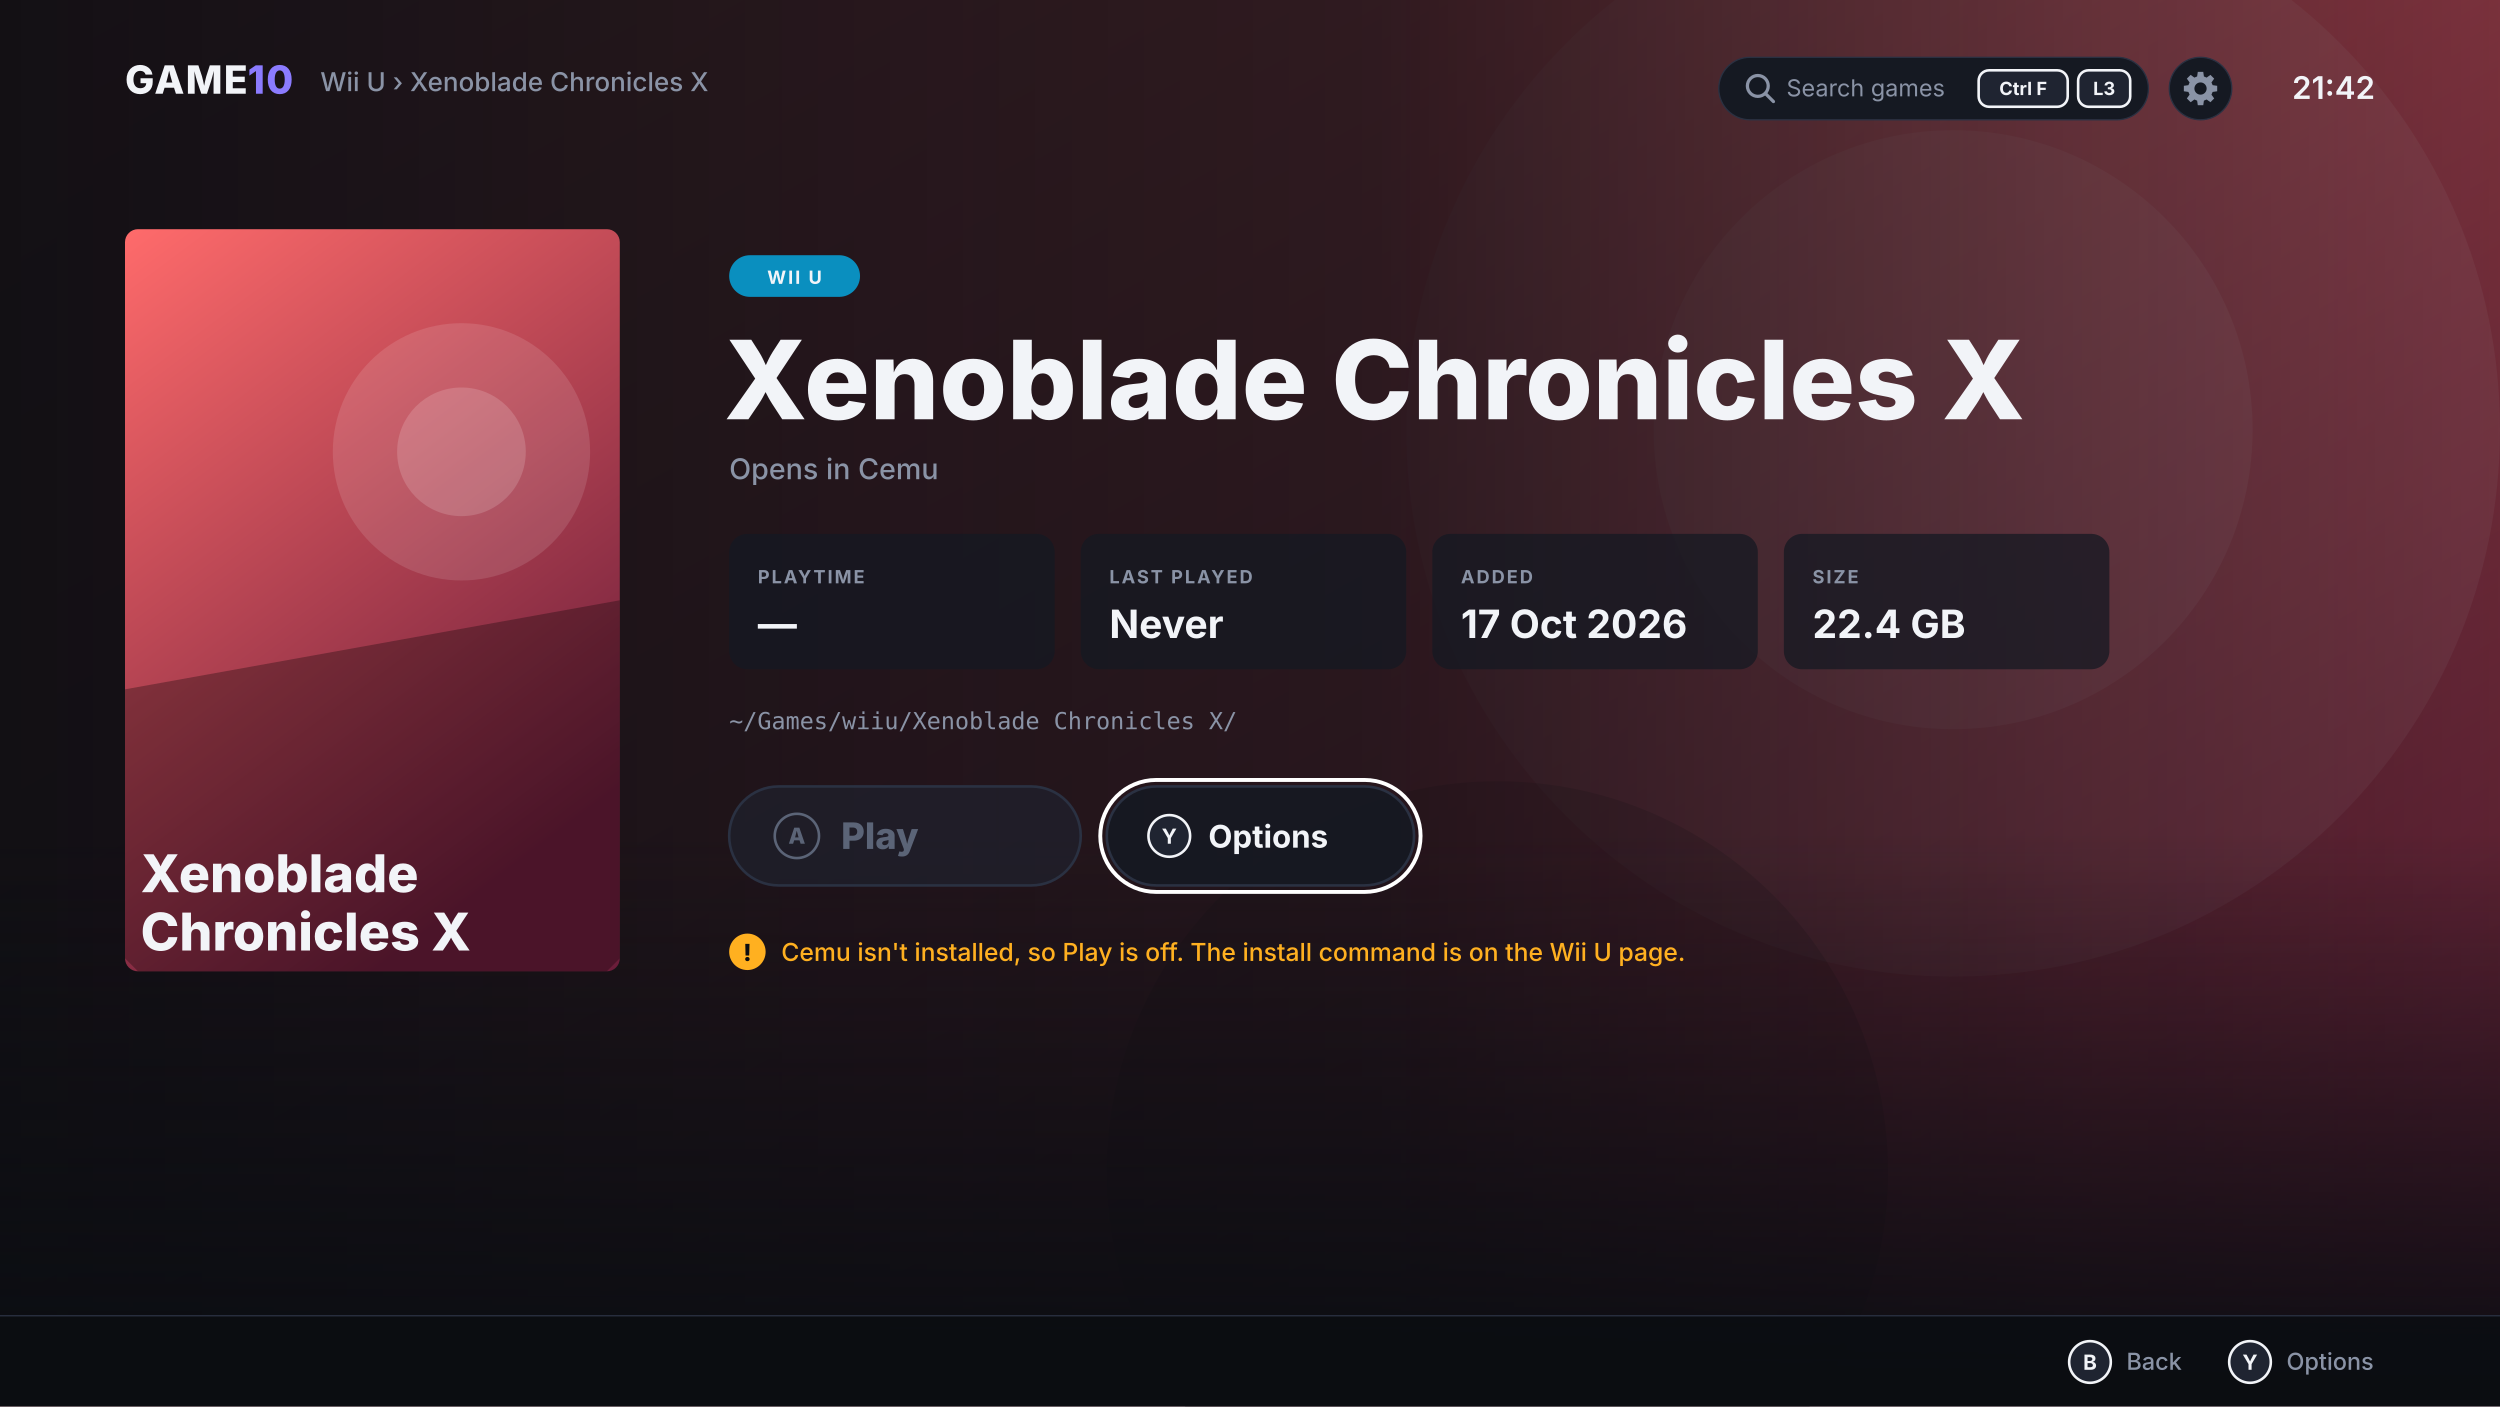
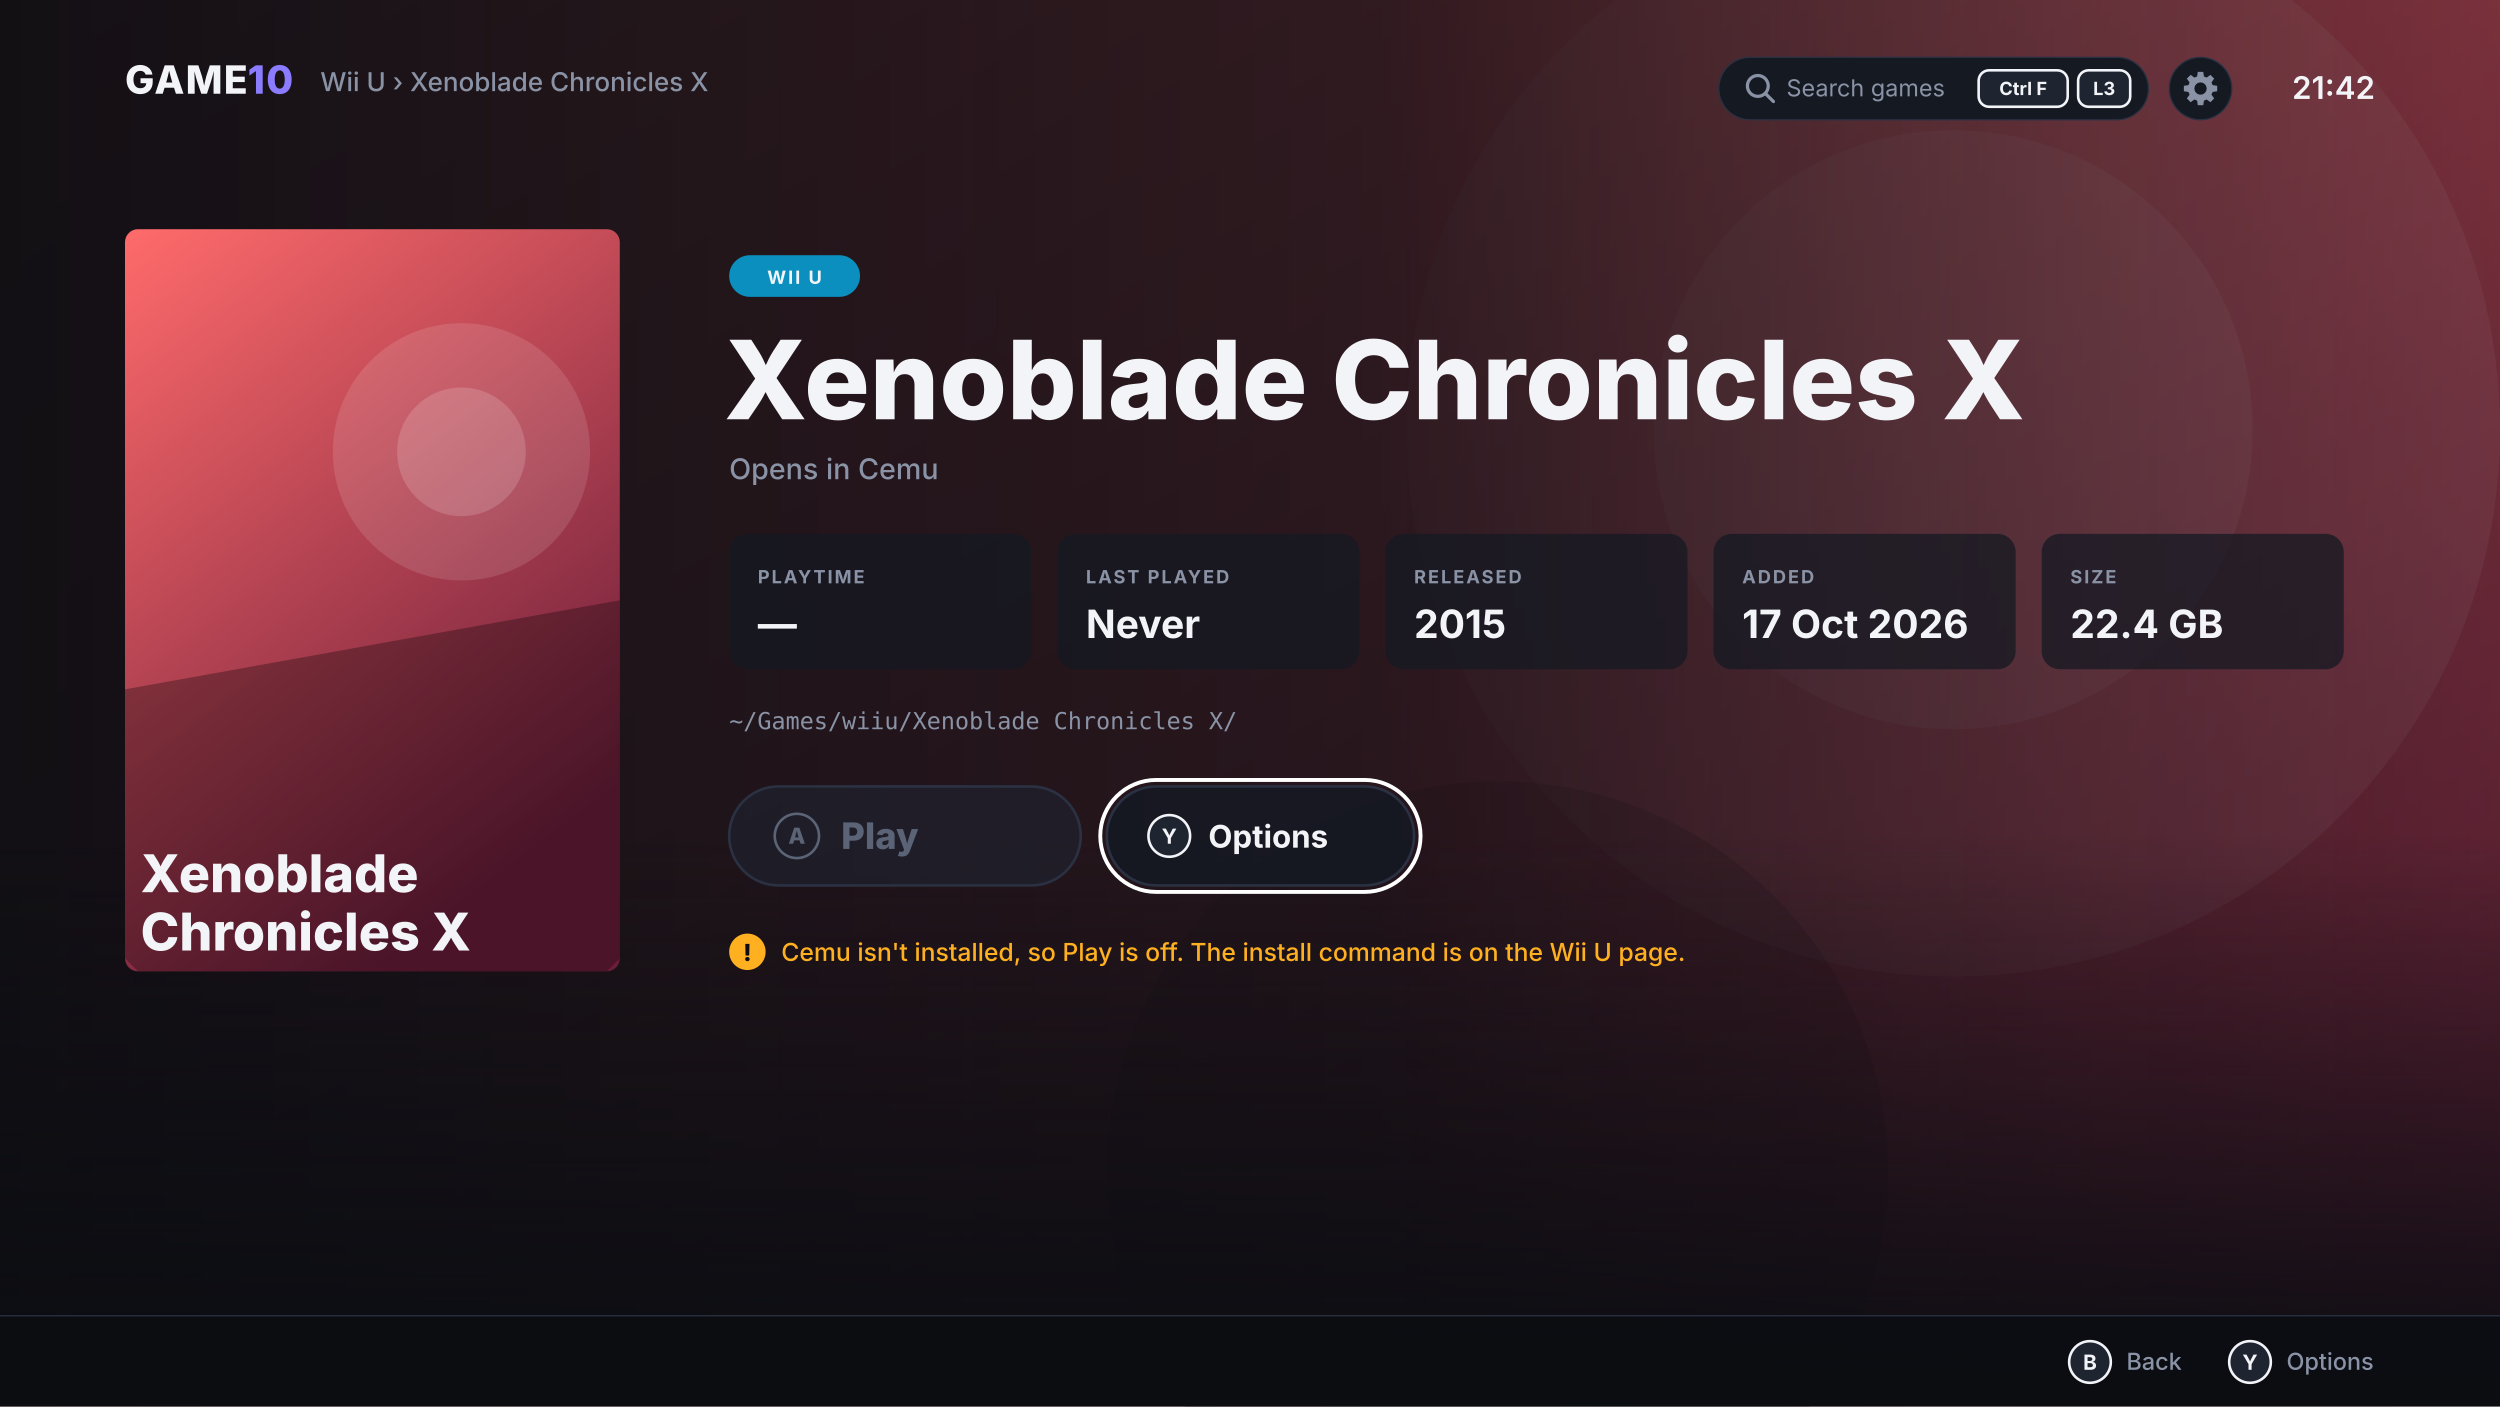
<svg xmlns="http://www.w3.org/2000/svg" width="1920" height="1080" viewBox="0 0 1920 1080">
  <defs>
    <linearGradient id="lg1" x1="0" y1="0" x2="1" y2="1">
      <stop offset="0" stop-color="#FF6B6B" stop-opacity="1" />
      <stop offset="1" stop-color="#6B1D3A" stop-opacity="1" />
    </linearGradient>
    <linearGradient id="lg2" x1="0" y1="0" x2="1" y2="0">
      <stop offset="0" stop-color="#0B0D12" stop-opacity="0.97" />
      <stop offset="0.55" stop-color="#0B0D12" stop-opacity="0.82" />
      <stop offset="1" stop-color="#0B0D12" stop-opacity="0.35" />
    </linearGradient>
    <linearGradient id="lg3" x1="0" y1="0" x2="0" y2="1">
      <stop offset="0" stop-color="#0B0D12" stop-opacity="0" />
      <stop offset="1" stop-color="#0B0D12" stop-opacity="1" />
    </linearGradient>
    <linearGradient id="lg4" x1="0" y1="0" x2="0.5" y2="1">
      <stop offset="0" stop-color="#FF6B6B" stop-opacity="1" />
      <stop offset="1" stop-color="#6B1D3A" stop-opacity="1" />
    </linearGradient>
  </defs>
  <rect x="0.0" y="0.0" width="1920.0" height="1080.0" rx="0" fill="url(#lg1)" fill-opacity="1" />
  <circle cx="1500.0" cy="330.0" r="420.0" fill="#FFFFFF" fill-opacity="0.08" />
  <circle cx="1500.0" cy="330.0" r="230.0" fill="#FFFFFF" fill-opacity="0.08" />
  <circle cx="1150.0" cy="900.0" r="300.0" fill="#000000" fill-opacity="0.15" />
  <rect x="0.0" y="0.0" width="1920.0" height="1080.0" rx="0" fill="url(#lg2)" fill-opacity="1" />
  <rect x="0.0" y="640.0" width="1920.0" height="440.0" rx="0" fill="url(#lg3)" fill-opacity="1" />
  <text x="96" y="72" font-family="Inter, 'Helvetica Neue', Arial, sans-serif" font-size="30" font-weight="800" fill="#F2F4F8" letter-spacing="1">GAME<tspan fill="#8B7BFF">10</tspan>
  </text>
  <text x="246.0" y="70.0" font-family="Inter, 'Helvetica Neue', Arial, sans-serif" font-size="20" font-weight="500" fill="#8A93A6" fill-opacity="1" text-anchor="start" letter-spacing="0">Wii U   ›   Xenoblade Chronicles X</text>
  <text x="1824.0" y="76.0" font-family="Inter, 'Helvetica Neue', Arial, sans-serif" font-size="24" font-weight="600" fill="#F2F4F8" fill-opacity="1" text-anchor="end" letter-spacing="0">21:42</text>
  <rect x="1320.0" y="44.0" width="330.0" height="48.0" rx="24" fill="#151922" fill-opacity="1" stroke="#2A3142" stroke-width="1" />
  <circle cx="1350.0" cy="66.0" r="8.0" fill="none" fill-opacity="1" stroke="#8A93A6" stroke-width="2.5" />
  <line x1="1356" y1="72" x2="1362" y2="78" stroke="#8A93A6" stroke-width="2.5" stroke-linecap="round" />
  <text x="1372.0" y="74.0" font-family="Inter, 'Helvetica Neue', Arial, sans-serif" font-size="18" font-weight="400" fill="#8A93A6" fill-opacity="1" text-anchor="start" letter-spacing="0">Search games</text>
  <rect x="1596.0" y="54.0" width="40.0" height="28.0" rx="8" fill="#1F2431" fill-opacity="1" stroke="#F2F4F8" stroke-width="2" />
  <text x="1616.0" y="73.0" font-family="Inter, 'Helvetica Neue', Arial, sans-serif" font-size="14" font-weight="700" fill="#F2F4F8" fill-opacity="1" text-anchor="middle" letter-spacing="0">L3</text>
  <rect x="1519.6" y="54.0" width="68.4" height="28.0" rx="8" fill="#1F2431" fill-opacity="1" stroke="#F2F4F8" stroke-width="2" />
  <text x="1553.8" y="73.0" font-family="Inter, 'Helvetica Neue', Arial, sans-serif" font-size="14" font-weight="700" fill="#F2F4F8" fill-opacity="1" text-anchor="middle" letter-spacing="0">Ctrl F</text>
  <circle cx="1690.0" cy="68.0" r="24.0" fill="#151922" fill-opacity="1" stroke="#2A3142" stroke-width="1" />
  <polygon points="1699.3,65.4 1702.8,65.9 1702.8,70.1 1699.3,70.6 1698.4,72.7 1700.5,75.6 1697.6,78.5 1694.7,76.4 1692.6,77.3 1692.1,80.8 1687.9,80.8 1687.4,77.3 1685.3,76.4 1682.4,78.5 1679.5,75.6 1681.6,72.7 1680.7,70.6 1677.2,70.1 1677.2,65.9 1680.7,65.4 1681.6,63.3 1679.5,60.4 1682.4,57.5 1685.3,59.6 1687.4,58.7 1687.9,55.2 1692.1,55.2 1692.6,58.7 1694.7,59.6 1697.6,57.5 1700.5,60.4 1698.4,63.3" fill="#8A93A6" />
  <circle cx="1690.0" cy="68.0" r="4.7" fill="#151922" fill-opacity="1" />
  <rect x="96.0" y="176.0" width="380.0" height="570.0" rx="10" fill="url(#lg4)" fill-opacity="1" />
  <circle cx="354.4" cy="347.0" r="98.8" fill="#FFFFFF" fill-opacity="0.12" />
  <circle cx="354.4" cy="347.0" r="49.4" fill="#FFFFFF" fill-opacity="0.16" />
  <polygon points="96,529.4 476,461.0 476,736.0 466,746.0 106,746.0 96,736.0" fill="#000000" fill-opacity=".3" />
  <text x="108.0" y="685.2" font-family="Inter, 'Helvetica Neue', Arial, sans-serif" font-size="40" font-weight="800" fill="#F2F4F8" fill-opacity="1" text-anchor="start" letter-spacing="0">Xenoblade</text>
  <text x="108.0" y="730.0" font-family="Inter, 'Helvetica Neue', Arial, sans-serif" font-size="40" font-weight="800" fill="#F2F4F8" fill-opacity="1" text-anchor="start" letter-spacing="0">Chronicles X</text>
  <rect x="560.0" y="196.0" width="100.5" height="32.0" rx="16" fill="#0A8FBF" fill-opacity="1" />
  <text x="610.2" y="218.0" font-family="Inter, 'Helvetica Neue', Arial, sans-serif" font-size="14" font-weight="700" fill="#F2F4F8" fill-opacity="1" text-anchor="middle" letter-spacing="1.5">WII U</text>
  <text x="556.0" y="322.0" font-family="Inter, 'Helvetica Neue', Arial, sans-serif" font-size="84" font-weight="800" fill="#F2F4F8" fill-opacity="1" text-anchor="start" letter-spacing="0">Xenoblade Chronicles X</text>
  <text x="560.0" y="368.0" font-family="Inter, 'Helvetica Neue', Arial, sans-serif" font-size="22" font-weight="500" fill="#8A93A6" fill-opacity="1" text-anchor="start" letter-spacing="0">Opens in Cemu</text>
-   <rect x="560.0" y="410.0" width="250.0" height="104.0" rx="14" fill="#151922" fill-opacity="0.75" />
+   <rect x="560.0" y="410.0" width="232.0" height="104.0" rx="14" fill="#151922" fill-opacity="0.75" />
  <text x="582.0" y="448.0" font-family="Inter, 'Helvetica Neue', Arial, sans-serif" font-size="14" font-weight="700" fill="#8A93A6" fill-opacity="1" text-anchor="start" letter-spacing="1.5">PLAYTIME</text>
  <text x="582.0" y="490.0" font-family="Inter, 'Helvetica Neue', Arial, sans-serif" font-size="30" font-weight="700" fill="#F2F4F8" fill-opacity="1" text-anchor="start" letter-spacing="0">—</text>
-   <rect x="830.0" y="410.0" width="250.0" height="104.0" rx="14" fill="#151922" fill-opacity="0.75" />
-   <text x="852.0" y="448.0" font-family="Inter, 'Helvetica Neue', Arial, sans-serif" font-size="14" font-weight="700" fill="#8A93A6" fill-opacity="1" text-anchor="start" letter-spacing="1.5">LAST PLAYED</text>
-   <text x="852.0" y="490.0" font-family="Inter, 'Helvetica Neue', Arial, sans-serif" font-size="30" font-weight="700" fill="#F2F4F8" fill-opacity="1" text-anchor="start" letter-spacing="0">Never</text>
-   <rect x="1100.0" y="410.0" width="250.0" height="104.0" rx="14" fill="#151922" fill-opacity="0.75" />
-   <text x="1122.0" y="448.0" font-family="Inter, 'Helvetica Neue', Arial, sans-serif" font-size="14" font-weight="700" fill="#8A93A6" fill-opacity="1" text-anchor="start" letter-spacing="1.5">ADDED</text>
-   <text x="1122.0" y="490.0" font-family="Inter, 'Helvetica Neue', Arial, sans-serif" font-size="30" font-weight="700" fill="#F2F4F8" fill-opacity="1" text-anchor="start" letter-spacing="0">17 Oct 2026</text>
-   <rect x="1370.0" y="410.0" width="250.0" height="104.0" rx="14" fill="#151922" fill-opacity="0.75" />
-   <text x="1392.0" y="448.0" font-family="Inter, 'Helvetica Neue', Arial, sans-serif" font-size="14" font-weight="700" fill="#8A93A6" fill-opacity="1" text-anchor="start" letter-spacing="1.5">SIZE</text>
-   <text x="1392.0" y="490.0" font-family="Inter, 'Helvetica Neue', Arial, sans-serif" font-size="30" font-weight="700" fill="#F2F4F8" fill-opacity="1" text-anchor="start" letter-spacing="0">22.4 GB</text>
+   <rect x="812.0" y="410.0" width="232.0" height="104.0" rx="14" fill="#151922" fill-opacity="0.75" />
+   <text x="834.0" y="448.0" font-family="Inter, 'Helvetica Neue', Arial, sans-serif" font-size="14" font-weight="700" fill="#8A93A6" fill-opacity="1" text-anchor="start" letter-spacing="1.5">LAST PLAYED</text>
+   <text x="834.0" y="490.0" font-family="Inter, 'Helvetica Neue', Arial, sans-serif" font-size="30" font-weight="700" fill="#F2F4F8" fill-opacity="1" text-anchor="start" letter-spacing="0">Never</text>
+   <rect x="1064.0" y="410.0" width="232.0" height="104.0" rx="14" fill="#151922" fill-opacity="0.75" />
+   <text x="1086.0" y="448.0" font-family="Inter, 'Helvetica Neue', Arial, sans-serif" font-size="14" font-weight="700" fill="#8A93A6" fill-opacity="1" text-anchor="start" letter-spacing="1.5">RELEASED</text>
+   <text x="1086.0" y="490.0" font-family="Inter, 'Helvetica Neue', Arial, sans-serif" font-size="30" font-weight="700" fill="#F2F4F8" fill-opacity="1" text-anchor="start" letter-spacing="0">2015</text>
+   <rect x="1316.0" y="410.0" width="232.0" height="104.0" rx="14" fill="#151922" fill-opacity="0.75" />
+   <text x="1338.0" y="448.0" font-family="Inter, 'Helvetica Neue', Arial, sans-serif" font-size="14" font-weight="700" fill="#8A93A6" fill-opacity="1" text-anchor="start" letter-spacing="1.5">ADDED</text>
+   <text x="1338.0" y="490.0" font-family="Inter, 'Helvetica Neue', Arial, sans-serif" font-size="30" font-weight="700" fill="#F2F4F8" fill-opacity="1" text-anchor="start" letter-spacing="0">17 Oct 2026</text>
+   <rect x="1568.0" y="410.0" width="232.0" height="104.0" rx="14" fill="#151922" fill-opacity="0.75" />
+   <text x="1590.0" y="448.0" font-family="Inter, 'Helvetica Neue', Arial, sans-serif" font-size="14" font-weight="700" fill="#8A93A6" fill-opacity="1" text-anchor="start" letter-spacing="1.5">SIZE</text>
+   <text x="1590.0" y="490.0" font-family="Inter, 'Helvetica Neue', Arial, sans-serif" font-size="30" font-weight="700" fill="#F2F4F8" fill-opacity="1" text-anchor="start" letter-spacing="0">22.4 GB</text>
  <text x="560.0" y="560.0" font-family="'JetBrains Mono', 'DejaVu Sans Mono', monospace" font-size="18" font-weight="400" fill="#8A93A6" fill-opacity="1" text-anchor="start" letter-spacing="0">~/Games/wiiu/Xenoblade Chronicles X/</text>
  <rect x="560.0" y="604.0" width="270.0" height="76.0" rx="38" fill="#1F2431" fill-opacity="0.6" stroke="#2A3142" stroke-width="2" />
  <circle cx="612.0" cy="642.0" r="17.0" fill="none" fill-opacity="1" stroke="#5B6477" stroke-width="2" />
  <text x="612.0" y="648.0" font-family="Inter, 'Helvetica Neue', Arial, sans-serif" font-size="17" font-weight="800" fill="#5B6477" fill-opacity="1" text-anchor="middle" letter-spacing="0">A</text>
  <text x="646.0" y="652.0" font-family="Inter, 'Helvetica Neue', Arial, sans-serif" font-size="28" font-weight="800" fill="#5B6477" fill-opacity="1" text-anchor="start" letter-spacing="0">Play</text>
  <rect x="845.0" y="599.0" width="246.0" height="86.0" rx="43" fill="none" fill-opacity="1" stroke="#FFFFFF" stroke-width="3" />
  <rect x="850.0" y="604.0" width="236.0" height="76.0" rx="38" fill="#151922" fill-opacity="0.85" stroke="#2A3142" stroke-width="2" />
  <circle cx="898.0" cy="642.0" r="16.0" fill="#1F2431" fill-opacity="1" stroke="#F2F4F8" stroke-width="2" />
  <text x="898.0" y="648.0" font-family="Inter, 'Helvetica Neue', Arial, sans-serif" font-size="16" font-weight="700" fill="#F2F4F8" fill-opacity="1" text-anchor="middle" letter-spacing="0">Y</text>
  <text x="928.0" y="651.0" font-family="Inter, 'Helvetica Neue', Arial, sans-serif" font-size="24" font-weight="700" fill="#F2F4F8" fill-opacity="1" text-anchor="start" letter-spacing="0">Options</text>
  <circle cx="574.0" cy="731.0" r="14.0" fill="#FFB020" fill-opacity="1" />
  <text x="574.0" y="738.0" font-family="Inter, 'Helvetica Neue', Arial, sans-serif" font-size="18" font-weight="800" fill="#0B0D12" fill-opacity="1" text-anchor="middle" letter-spacing="0">!</text>
  <text x="600.0" y="738.0" font-family="Inter, 'Helvetica Neue', Arial, sans-serif" font-size="19" font-weight="500" fill="#FFB020" fill-opacity="1" text-anchor="start" letter-spacing="0">Cemu isn't installed, so Play is off. The install command is on the Wii U page.</text>
  <rect x="0.0" y="1010.0" width="1920.0" height="70.0" rx="0" fill="#0B0D12" fill-opacity="0.92" />
  <rect x="0.0" y="1010.0" width="1920.0" height="1.0" rx="0" fill="#2A3142" fill-opacity="1" />
  <text x="1756.0" y="1052.0" font-family="Inter, 'Helvetica Neue', Arial, sans-serif" font-size="18" font-weight="500" fill="#8A93A6" fill-opacity="1" text-anchor="start" letter-spacing="0">Options</text>
  <circle cx="1728.0" cy="1046.0" r="16.0" fill="#1F2431" fill-opacity="1" stroke="#F2F4F8" stroke-width="2" />
  <text x="1728.0" y="1052.0" font-family="Inter, 'Helvetica Neue', Arial, sans-serif" font-size="16" font-weight="700" fill="#F2F4F8" fill-opacity="1" text-anchor="middle" letter-spacing="0">Y</text>
  <text x="1633.1" y="1052.0" font-family="Inter, 'Helvetica Neue', Arial, sans-serif" font-size="18" font-weight="500" fill="#8A93A6" fill-opacity="1" text-anchor="start" letter-spacing="0">Back</text>
  <circle cx="1605.1" cy="1046.0" r="16.0" fill="#1F2431" fill-opacity="1" stroke="#F2F4F8" stroke-width="2" />
  <text x="1605.1" y="1052.0" font-family="Inter, 'Helvetica Neue', Arial, sans-serif" font-size="16" font-weight="700" fill="#F2F4F8" fill-opacity="1" text-anchor="middle" letter-spacing="0">B</text>
</svg>
